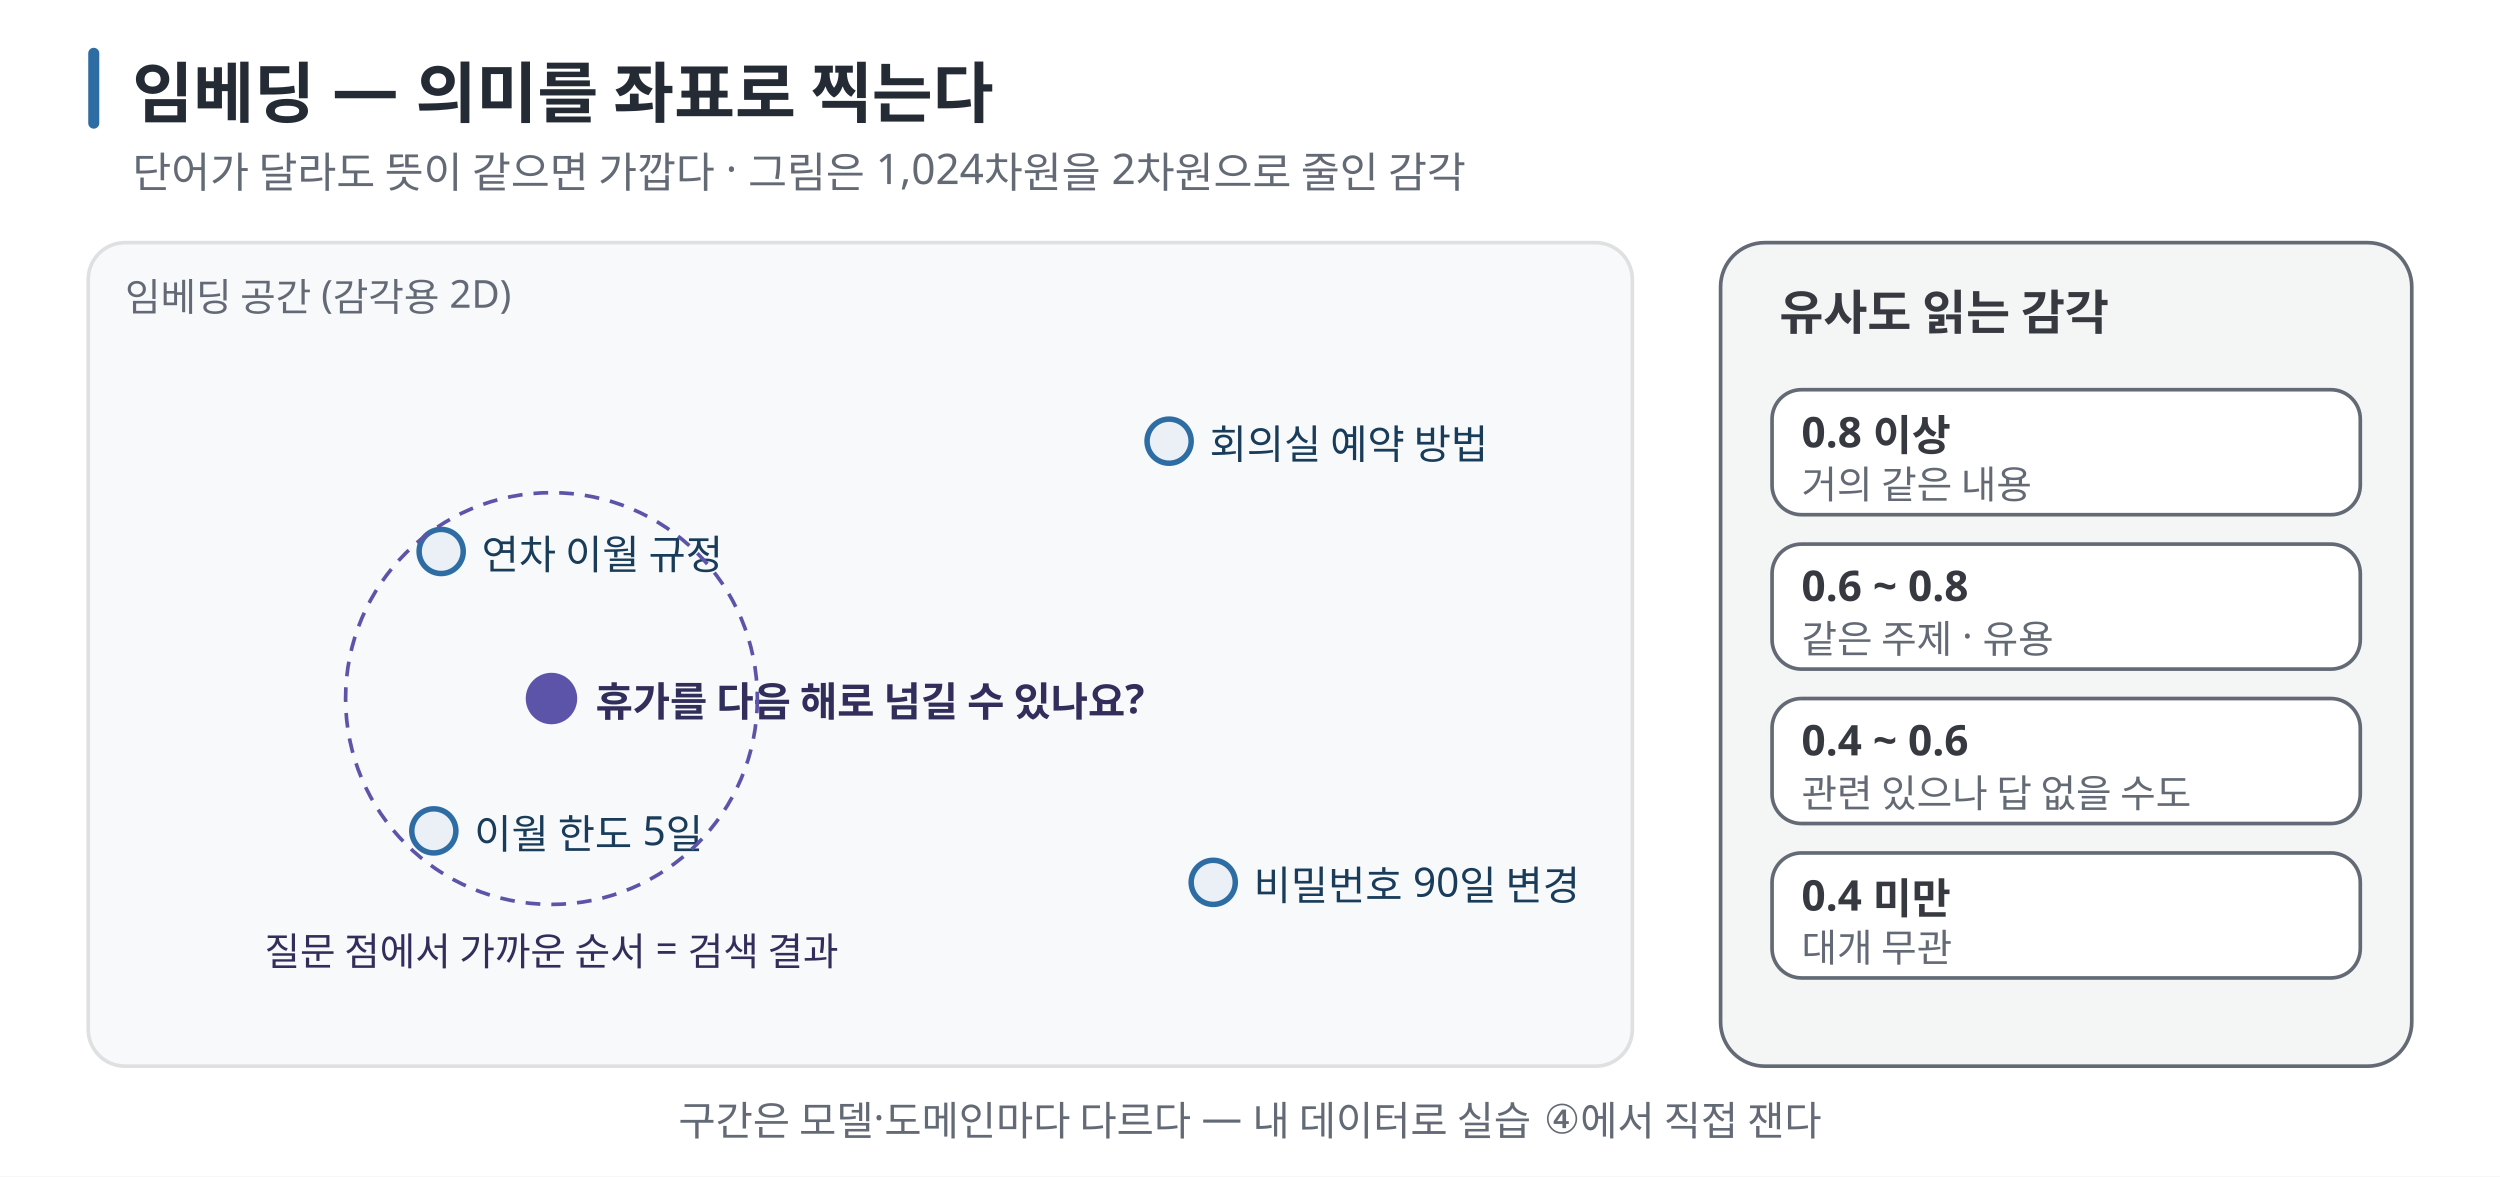
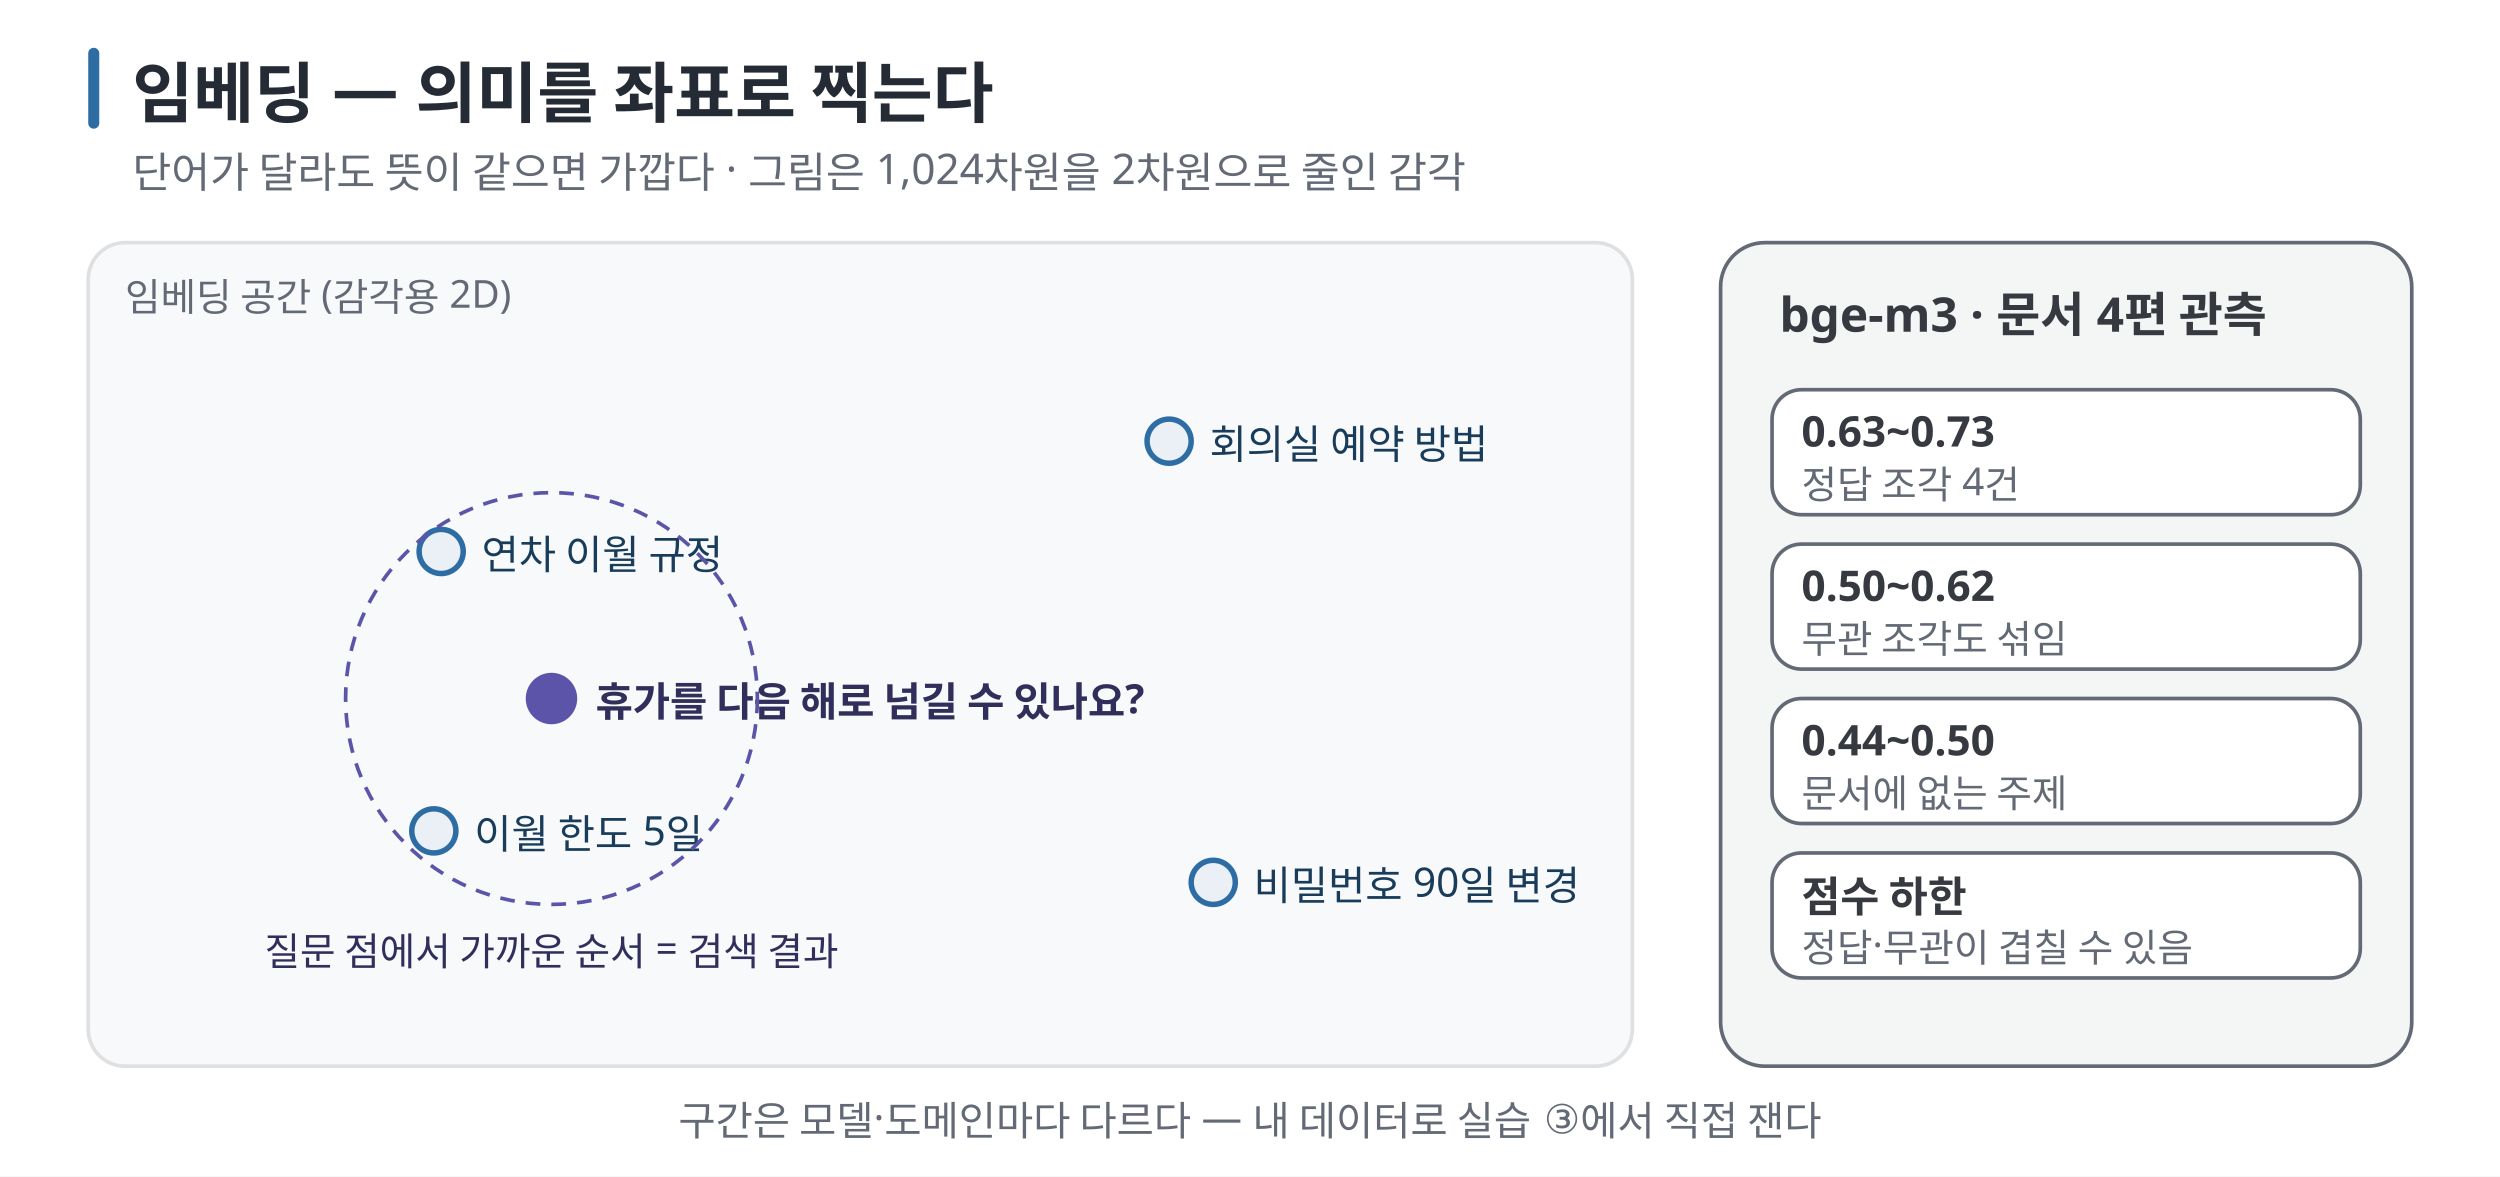
<svg xmlns="http://www.w3.org/2000/svg" viewBox="0 0 680 320" width="680" height="320" role="img" style="font-family:Pretendard,'Apple SD Gothic Neo','Malgun Gothic','Noto Sans KR',sans-serif">
  <rect x="0" y="0" width="680" height="320" data-fill-role="surface" fill="#FFFFFF" />
  <rect x="24" y="13" width="3" height="22" rx="1.5" data-fill-role="focus" fill="#2E6DA4" />
  <text x="36" y="24" font-size="18" font-weight="700" data-fill-role="ink" fill="#252B35" text-anchor="start" dominant-baseline="central">임베딩 — 의미를 좌표로 찍는다</text>
  <text x="36" y="46" font-size="11.5" data-fill-role="muted" fill="#636A75" text-anchor="start" dominant-baseline="central">단어가 달라도 뜻이 같으면 가깝다 · 그림은 1,024차원을 2차원으로 줄인 감각</text>
  <rect x="24" y="66" width="420" height="224" rx="10" data-fill-role="strip" fill="#F7F9FB" data-stroke-role="rule" stroke="#DEE0E2" stroke-width="1" />
  <text x="34" y="80" font-size="10.5" data-fill-role="muted" fill="#636A75" text-anchor="start" dominant-baseline="central">임베딩 공간 (감각용 2D)</text>
  <circle cx="120" cy="150" r="6" data-fill-role="edge-fill" fill="#EAF0F6" data-stroke-role="edge-line" stroke="#2E6DA4" stroke-width="1.5" />
  <text x="131" y="150" font-size="11" data-fill-role="edge-ink" fill="#193C5A" text-anchor="start" dominant-baseline="central">연차 이월 규정</text>
  <circle cx="150" cy="190" r="7" data-fill-role="api-line" fill="#5B54A8" />
  <text x="162" y="190" font-size="11" font-weight="700" data-fill-role="api-ink" fill="#322E5C" text-anchor="start" dominant-baseline="central">휴가를 다음 해로 넘길 수 있나요?</text>
  <circle cx="118" cy="226" r="6" data-fill-role="edge-fill" fill="#EAF0F6" data-stroke-role="edge-line" stroke="#2E6DA4" stroke-width="1.5" />
  <text x="129" y="226" font-size="11" data-fill-role="edge-ink" fill="#193C5A" text-anchor="start" dominant-baseline="central">이월 한도 5일</text>
  <circle cx="318" cy="120" r="6" data-fill-role="edge-fill" fill="#EAF0F6" data-stroke-role="edge-line" stroke="#2E6DA4" stroke-width="1.5" />
  <text x="329" y="120" font-size="11" data-fill-role="edge-ink" fill="#193C5A" text-anchor="start" dominant-baseline="central">회의실 예약 방법</text>
  <circle cx="330" cy="240" r="6" data-fill-role="edge-fill" fill="#EAF0F6" data-stroke-role="edge-line" stroke="#2E6DA4" stroke-width="1.5" />
  <text x="341" y="240" font-size="11" data-fill-role="edge-ink" fill="#193C5A" text-anchor="start" dominant-baseline="central">비밀번호 90일 변경</text>
  <circle cx="150" cy="190" r="56" data-fill-role="surface" fill="none" data-stroke-role="api-line" stroke="#5B54A8" stroke-width="1" stroke-dasharray="4 3" />
  <text x="150" y="258" font-size="10.5" data-fill-role="api-ink" fill="#322E5C" text-anchor="middle" dominant-baseline="central">질문 점에서 가까운 순서 = 검색 결과</text>
  <rect x="468" y="66" width="188" height="224" rx="12" data-fill-role="data-fill" fill="#F4F5F5" data-stroke-role="data-line" stroke="#636A75" stroke-width="1" />
-   <text x="484" y="84" font-size="13" font-weight="700" data-fill-role="data-ink" fill="#363A40" text-anchor="start" dominant-baseline="central">유사도 읽는 감각</text>
+   <text x="484" y="84" font-size="13" font-weight="700" data-fill-role="data-ink" fill="#363A40" text-anchor="start" dominant-baseline="central">bge-m3 · 문서 4편 관측</text>
  <rect x="482" y="106" width="160" height="34" rx="8" data-fill-role="surface" fill="#FFFFFF" data-stroke-role="data-line" stroke="#636A75" stroke-width="1" />
-   <text x="490" y="117" font-size="11.5" font-weight="700" data-fill-role="data-ink" fill="#363A40" text-anchor="start" dominant-baseline="central">0.8 이상</text>
-   <text x="490" y="131" font-size="10.5" data-fill-role="muted" fill="#636A75" text-anchor="start" dominant-baseline="central">거의 같은 내용</text>
+   <text x="490" y="117" font-size="11.5" font-weight="700" data-fill-role="data-ink" fill="#363A40" text-anchor="start" dominant-baseline="central">0.63~0.73</text>
+   <text x="490" y="131" font-size="10.5" data-fill-role="muted" fill="#636A75" text-anchor="start" dominant-baseline="central">정답 조각 4건</text>
  <rect x="482" y="148" width="160" height="34" rx="8" data-fill-role="surface" fill="#FFFFFF" data-stroke-role="data-line" stroke="#636A75" stroke-width="1" />
-   <text x="490" y="159" font-size="11.5" font-weight="700" data-fill-role="data-ink" fill="#363A40" text-anchor="start" dominant-baseline="central">0.6 ~ 0.8</text>
-   <text x="490" y="173" font-size="10.5" data-fill-role="muted" fill="#636A75" text-anchor="start" dominant-baseline="central">같은 주제 · 유용</text>
+   <text x="490" y="159" font-size="11.5" font-weight="700" data-fill-role="data-ink" fill="#363A40" text-anchor="start" dominant-baseline="central">0.50~0.62</text>
+   <text x="490" y="173" font-size="10.5" data-fill-role="muted" fill="#636A75" text-anchor="start" dominant-baseline="central">무관 조각도 섞임</text>
  <rect x="482" y="190" width="160" height="34" rx="8" data-fill-role="surface" fill="#FFFFFF" data-stroke-role="data-line" stroke="#636A75" stroke-width="1" />
-   <text x="490" y="201" font-size="11.5" font-weight="700" data-fill-role="data-ink" fill="#363A40" text-anchor="start" dominant-baseline="central">0.4 ~ 0.6</text>
-   <text x="490" y="215" font-size="10.5" data-fill-role="muted" fill="#636A75" text-anchor="start" dominant-baseline="central">관련 있으나 답 없을 수도</text>
+   <text x="490" y="201" font-size="11.5" font-weight="700" data-fill-role="data-ink" fill="#363A40" text-anchor="start" dominant-baseline="central">0.44~0.50</text>
+   <text x="490" y="215" font-size="10.5" data-fill-role="muted" fill="#636A75" text-anchor="start" dominant-baseline="central">문서에 없는 주제</text>
  <rect x="482" y="232" width="160" height="34" rx="8" data-fill-role="surface" fill="#FFFFFF" data-stroke-role="data-line" stroke="#636A75" stroke-width="1" />
-   <text x="490" y="243" font-size="11.5" font-weight="700" data-fill-role="data-ink" fill="#363A40" text-anchor="start" dominant-baseline="central">0.4 미만</text>
-   <text x="490" y="257" font-size="10.5" data-fill-role="muted" fill="#636A75" text-anchor="start" dominant-baseline="central">대개 무관</text>
-   <text x="340.0" y="304" font-size="11" data-fill-role="muted" fill="#636A75" text-anchor="middle" dominant-baseline="central">구간은 모델·도메인마다 다르다 — 내 데이터로 실습 ④에서 직접 잰다</text>
+   <text x="490" y="243" font-size="11.5" font-weight="700" data-fill-role="data-ink" fill="#363A40" text-anchor="start" dominant-baseline="central">점수 하한</text>
+   <text x="490" y="257" font-size="10.5" data-fill-role="muted" fill="#636A75" text-anchor="start" dominant-baseline="central">정답·무관이 겹칠 수 있음</text>
+   <text x="340.0" y="304" font-size="11" data-fill-role="muted" fill="#636A75" text-anchor="middle" dominant-baseline="central">구간은 모델·도메인마다 다르다 — 내 데이터로 실습 ③에서 직접 잰다</text>
</svg>
